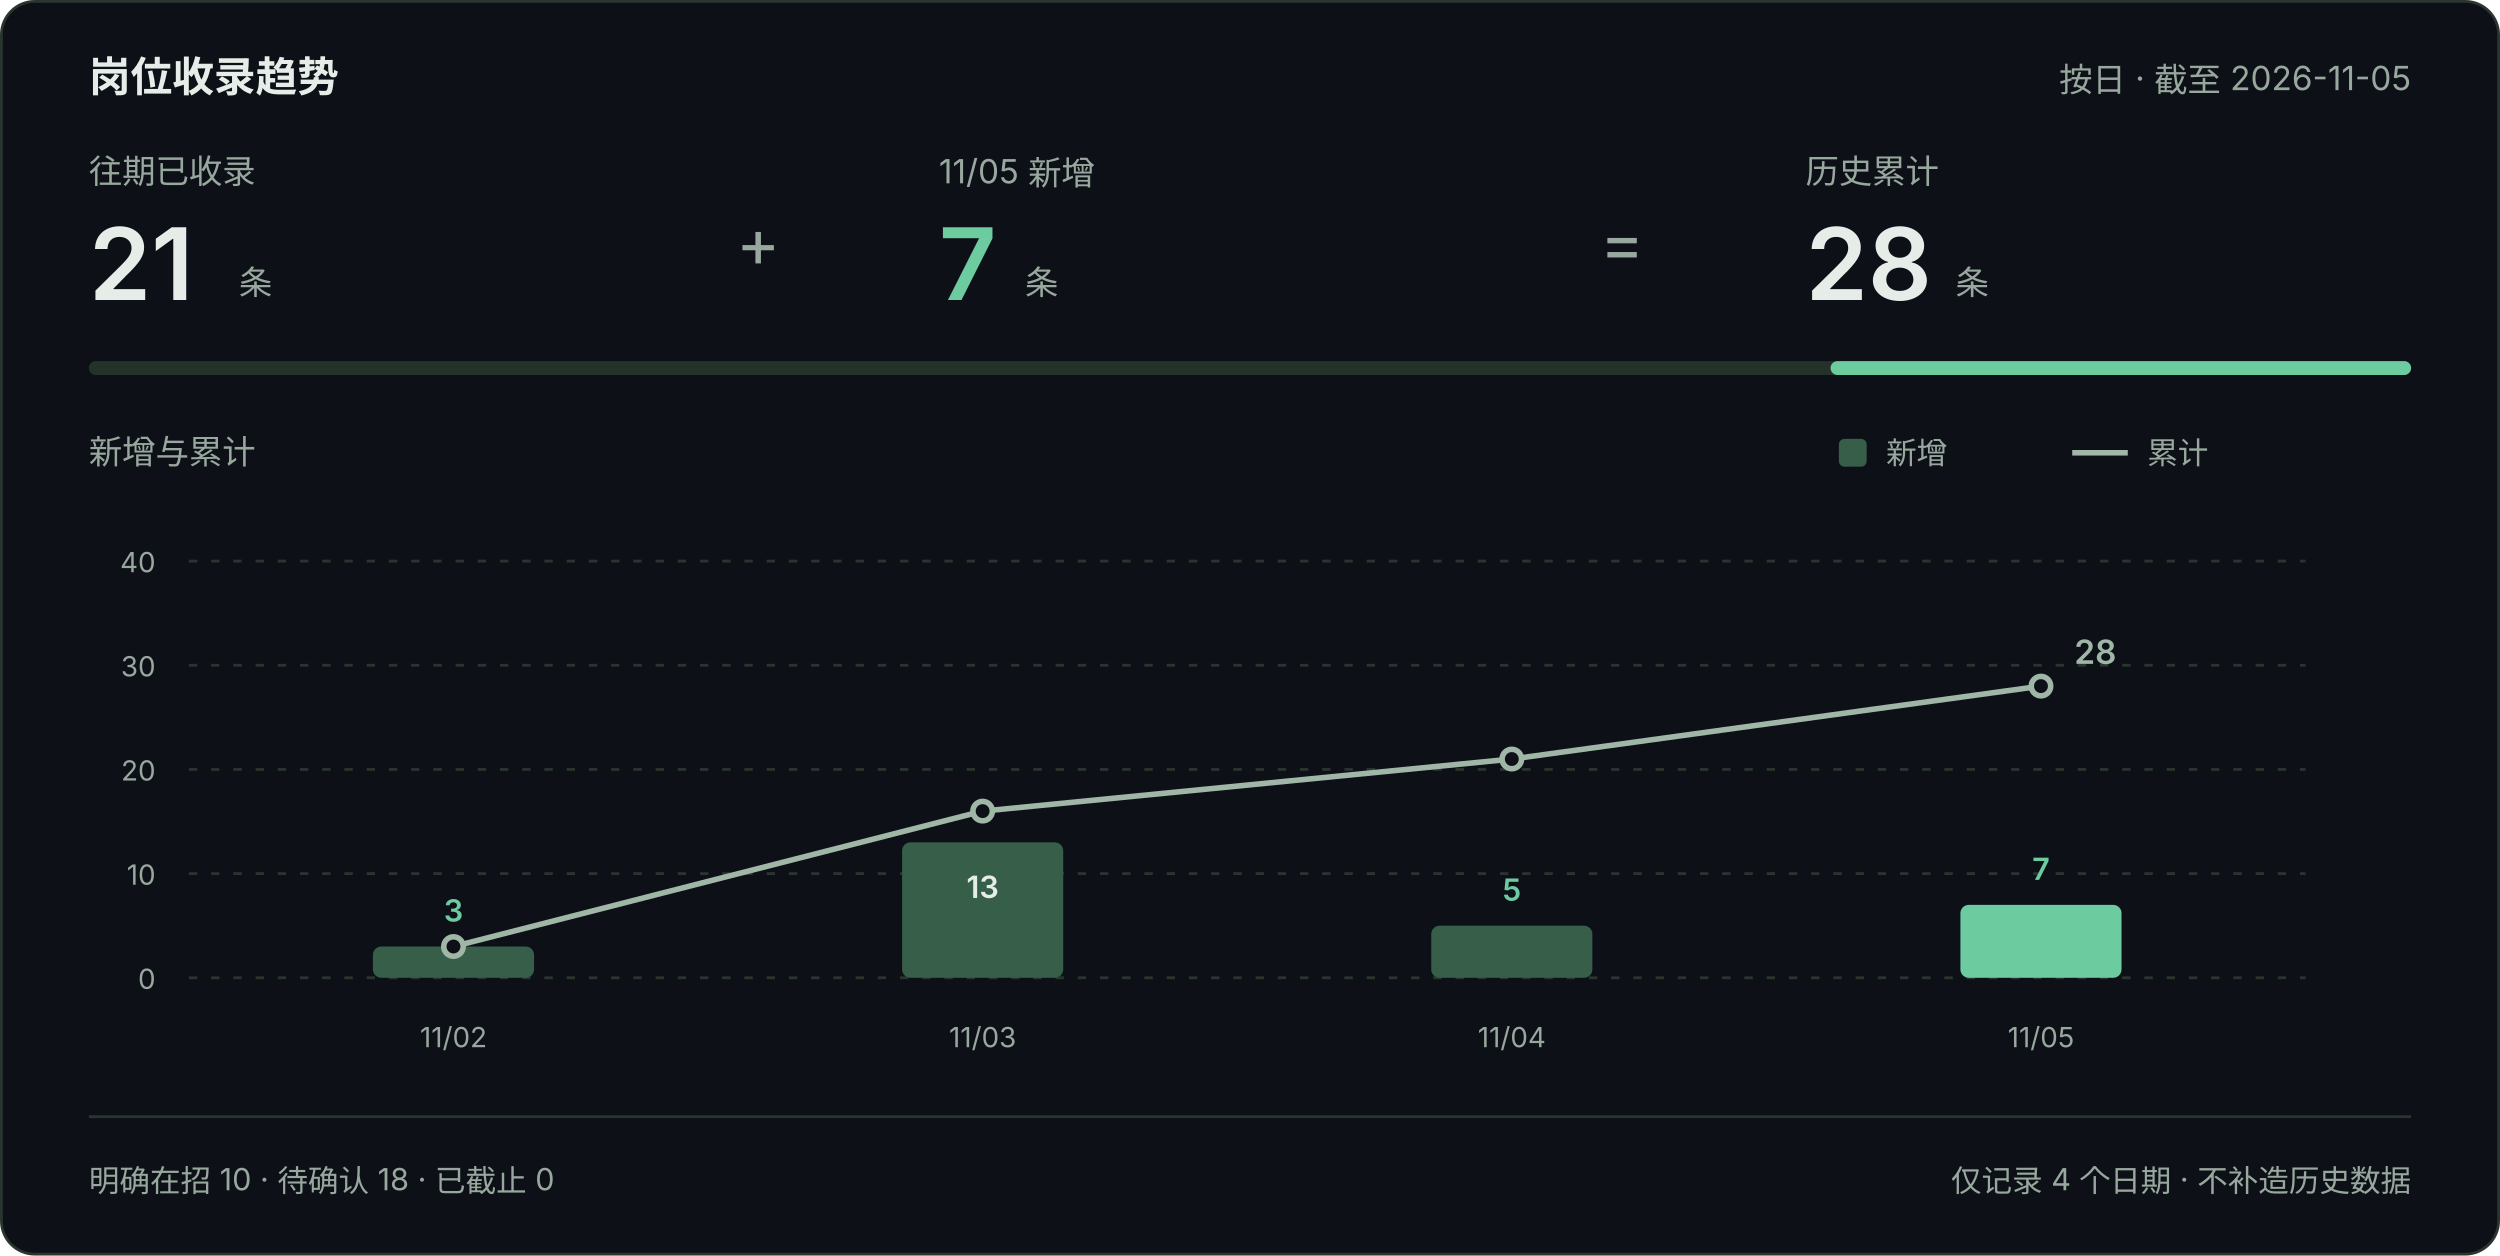
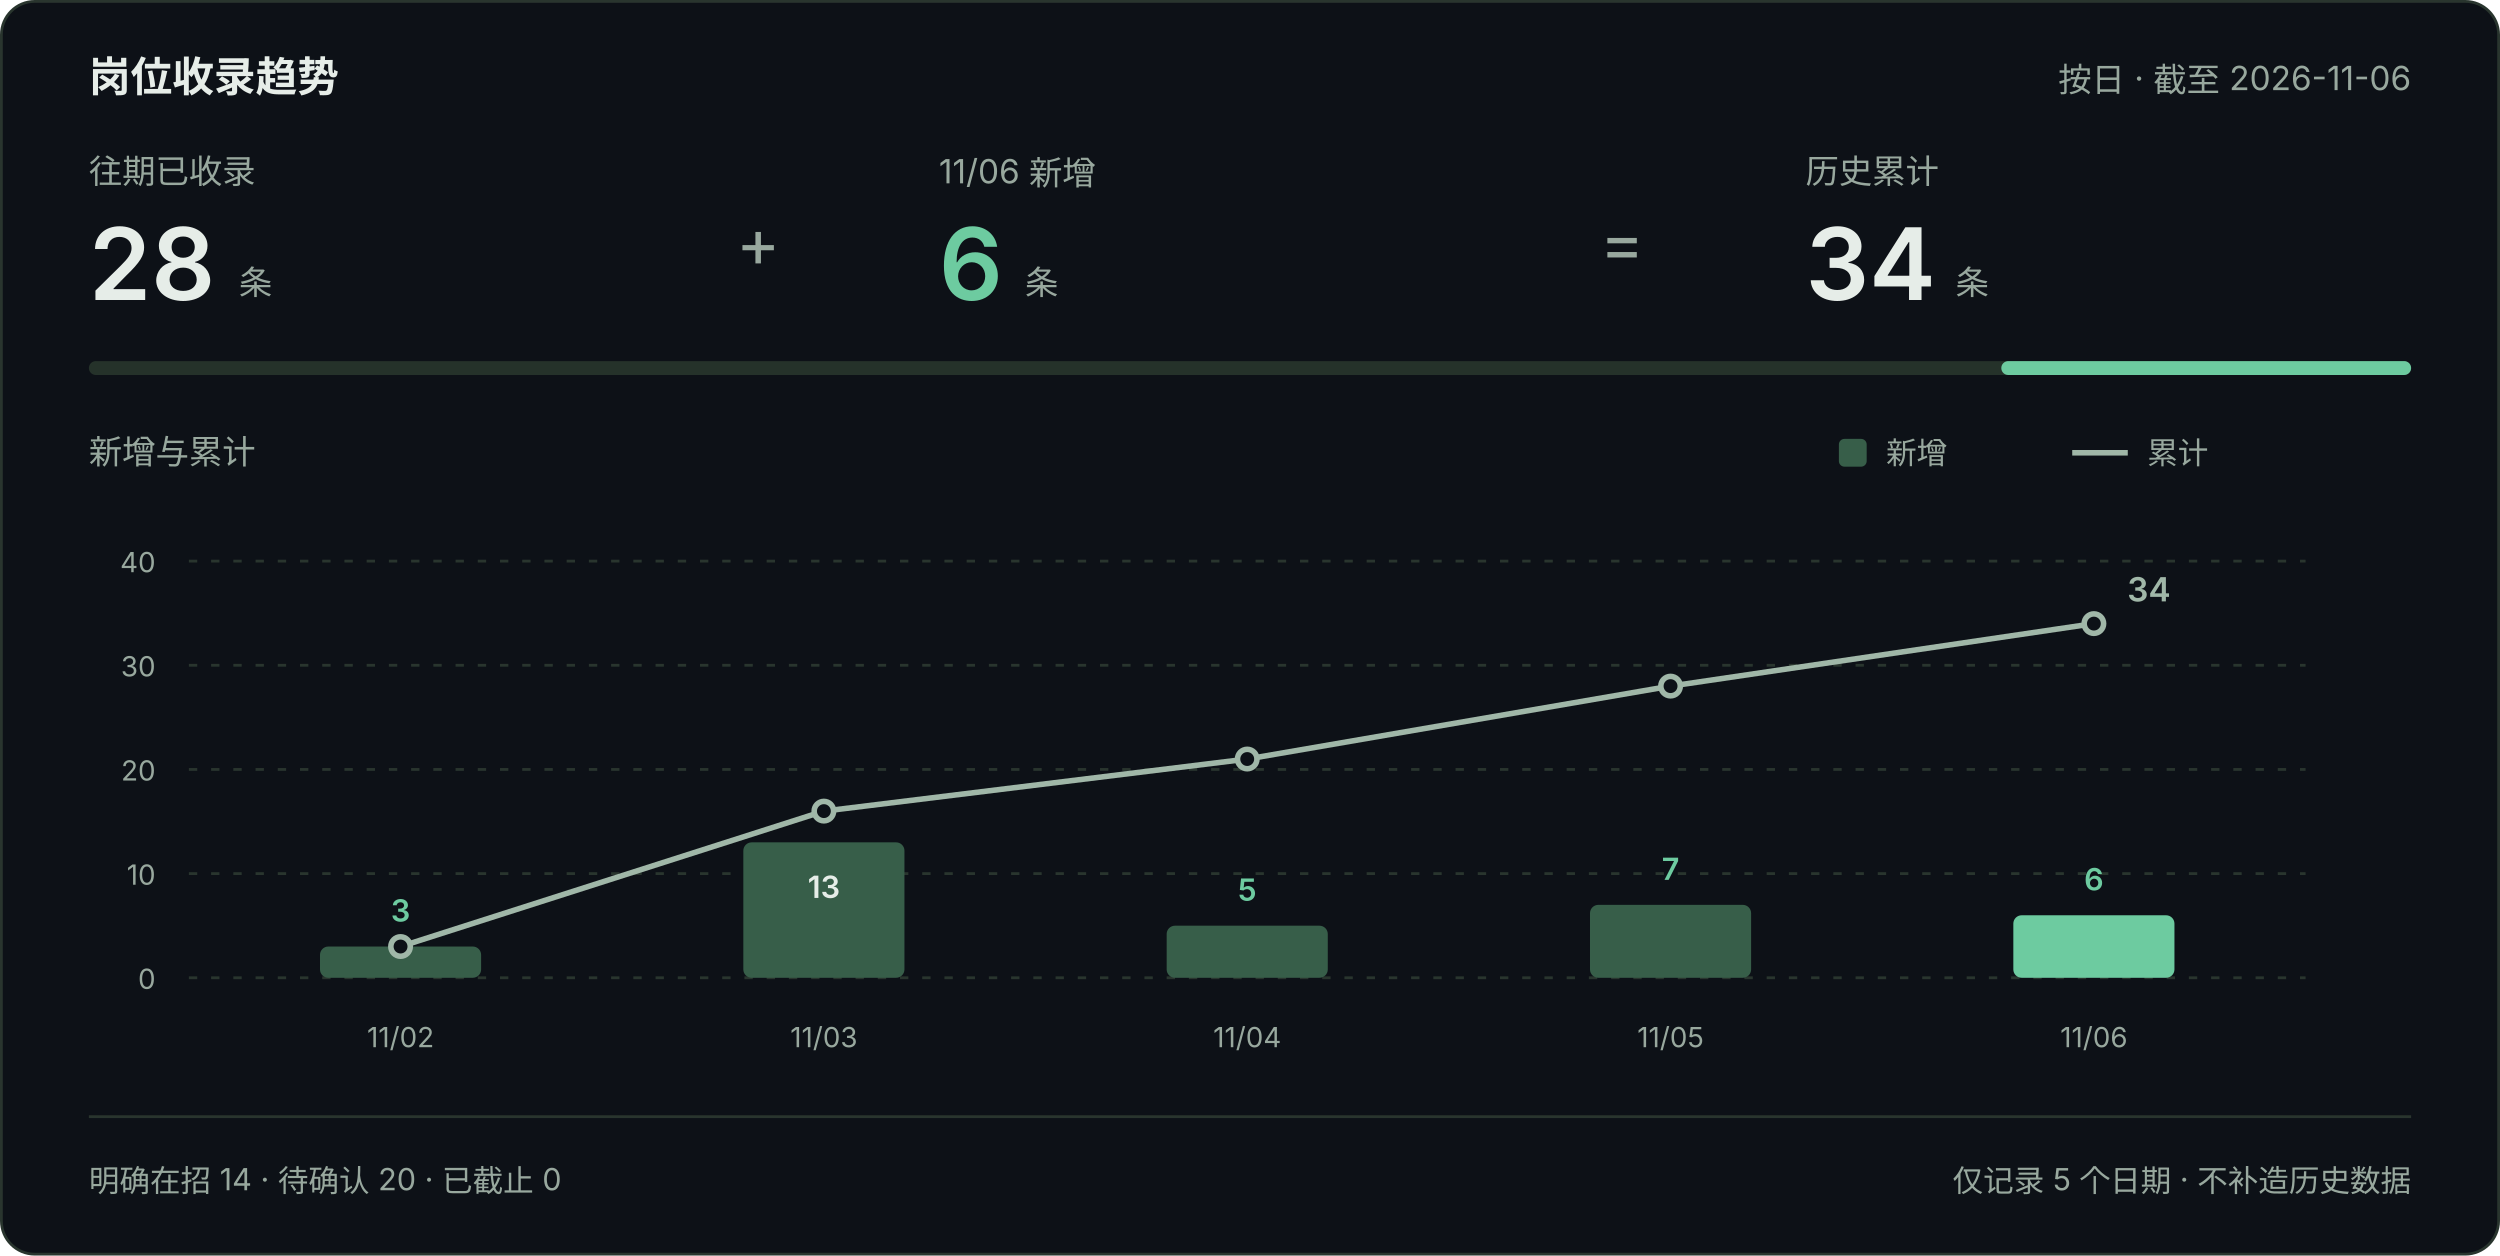
<svg xmlns="http://www.w3.org/2000/svg" width="900" height="452" viewBox="0 0 900 452" role="img" aria-labelledby="title desc">
  <rect x=".5" y=".5" width="899" height="451" rx="12" fill="#0d1117" stroke="#29352e" />
  <g font-family="-apple-system,BlinkMacSystemFont,Segoe UI,PingFang SC,Microsoft YaHei,sans-serif">
    <text x="32" y="33" fill="#e6ede8" font-size="15" font-weight="600" text-anchor="start">岗位收录趋势</text>
-     <text x="868" y="33" fill="#98a89e" font-size="12" font-weight="400" text-anchor="end">按日 · 截至 2026-11-05</text>
+     <text x="868" y="33" fill="#98a89e" font-size="12" font-weight="400" text-anchor="end">按日 · 截至 2026-11-06</text>
    <text x="32" y="66" fill="#98a89e" font-size="12" font-weight="400" text-anchor="start">往期已收录</text>
-     <text x="32" y="108" fill="#e6ede8" font-size="36" font-weight="600" text-anchor="start">21</text>
+     <text x="32" y="108" fill="#e6ede8" font-size="36" font-weight="600" text-anchor="start">28</text>
    <text x="86" y="106" fill="#98a89e" font-size="12" font-weight="400" text-anchor="start">条</text>
-     <text x="338" y="66" fill="#98a89e" font-size="12" font-weight="400" text-anchor="start">11/05 新增</text>
-     <text x="338" y="108" fill="#6dcba0" font-size="36" font-weight="600" text-anchor="start">7</text>
+     <text x="338" y="66" fill="#98a89e" font-size="12" font-weight="400" text-anchor="start">11/06 新增</text>
+     <text x="338" y="108" fill="#6dcba0" font-size="36" font-weight="600" text-anchor="start">6</text>
    <text x="369" y="106" fill="#98a89e" font-size="12" font-weight="400" text-anchor="start">条</text>
    <text x="650" y="66" fill="#98a89e" font-size="12" font-weight="400" text-anchor="start">历史累计</text>
-     <text x="650" y="108" fill="#e6ede8" font-size="36" font-weight="600" text-anchor="start">28</text>
+     <text x="650" y="108" fill="#e6ede8" font-size="36" font-weight="600" text-anchor="start">34</text>
    <text x="704" y="106" fill="#98a89e" font-size="12" font-weight="400" text-anchor="start">条</text>
    <text x="265" y="96" fill="#98a89e" font-size="24" font-weight="400" text-anchor="start">+</text>
    <text x="576" y="96" fill="#98a89e" font-size="24" font-weight="400" text-anchor="start">=</text>
    <rect x="32" y="130" width="836" height="5" rx="2.5" fill="#25322a" />
-     <rect x="659.00" y="130" width="209.00" height="5" rx="2.5" fill="#6dcba0" />
+     <rect x="720.47" y="130" width="147.53" height="5" rx="2.5" fill="#6dcba0" />
    <text x="32" y="167" fill="#98a89e" font-size="12" font-weight="400" text-anchor="start">新增与累计</text>
    <rect x="662" y="158" width="10" height="10" rx="2" fill="#375e49" />
    <text x="679" y="167" fill="#98a89e" font-size="11" font-weight="400" text-anchor="start">新增</text>
    <line x1="746" y1="163" x2="766" y2="163" stroke="#a0b7a8" stroke-width="2" />
    <text x="773" y="167" fill="#98a89e" font-size="11" font-weight="400" text-anchor="start">累计</text>
    <line x1="68" y1="352.0" x2="830" y2="352.0" stroke="#29352e" stroke-dasharray="3 5" />
    <text x="56" y="356.0" fill="#98a89e" font-size="10" font-weight="400" text-anchor="end">0</text>
    <line x1="68" y1="314.5" x2="830" y2="314.5" stroke="#29352e" stroke-dasharray="3 5" />
    <text x="56" y="318.5" fill="#98a89e" font-size="10" font-weight="400" text-anchor="end">10</text>
    <line x1="68" y1="277.0" x2="830" y2="277.0" stroke="#29352e" stroke-dasharray="3 5" />
    <text x="56" y="281.0" fill="#98a89e" font-size="10" font-weight="400" text-anchor="end">20</text>
    <line x1="68" y1="239.5" x2="830" y2="239.5" stroke="#29352e" stroke-dasharray="3 5" />
    <text x="56" y="243.5" fill="#98a89e" font-size="10" font-weight="400" text-anchor="end">30</text>
    <line x1="68" y1="202.0" x2="830" y2="202.0" stroke="#29352e" stroke-dasharray="3 5" />
    <text x="56" y="206.0" fill="#98a89e" font-size="10" font-weight="400" text-anchor="end">40</text>
-     <rect x="134.25" y="340.75" width="58.00" height="11.25" rx="3" fill="#375e49" />
-     <text x="163.25" y="331.75" fill="#6dcba0" font-size="11" font-weight="600" text-anchor="middle">3</text>
-     <text x="163.25" y="377" fill="#98a89e" font-size="10" font-weight="400" text-anchor="middle">11/02</text>
-     <rect x="324.75" y="303.25" width="58.00" height="48.75" rx="3" fill="#375e49" />
-     <text x="353.75" y="323.25" fill="#e6ede8" font-size="11" font-weight="600" text-anchor="middle">13</text>
-     <text x="353.75" y="377" fill="#98a89e" font-size="10" font-weight="400" text-anchor="middle">11/03</text>
-     <rect x="515.25" y="333.25" width="58.00" height="18.75" rx="3" fill="#375e49" />
-     <text x="544.25" y="324.25" fill="#6dcba0" font-size="11" font-weight="600" text-anchor="middle">5</text>
-     <text x="544.25" y="377" fill="#98a89e" font-size="10" font-weight="400" text-anchor="middle">11/04</text>
-     <rect x="705.75" y="325.75" width="58.00" height="26.25" rx="3" fill="#6dcba0" />
-     <text x="734.75" y="316.75" fill="#6dcba0" font-size="11" font-weight="600" text-anchor="middle">7</text>
-     <text x="734.75" y="377" fill="#98a89e" font-size="10" font-weight="400" text-anchor="middle">11/05</text>
-     <polyline points="163.25,340.75 353.75,292.00 544.25,273.25 734.75,247.00" fill="none" stroke="#a0b7a8" stroke-width="2" stroke-linejoin="round" />
-     <circle cx="163.25" cy="340.75" r="3.5" fill="#0d1117" stroke="#a0b7a8" stroke-width="2" />
-     <circle cx="353.75" cy="292.00" r="3.5" fill="#0d1117" stroke="#a0b7a8" stroke-width="2" />
-     <circle cx="544.25" cy="273.25" r="3.5" fill="#0d1117" stroke="#a0b7a8" stroke-width="2" />
-     <circle cx="734.75" cy="247.00" r="3.5" fill="#0d1117" stroke="#a0b7a8" stroke-width="2" />
-     <text x="746.75" y="239.0" fill="#a0b7a8" font-size="12" font-weight="600" text-anchor="start">28</text>
+     <rect x="115.20" y="340.75" width="58.00" height="11.25" rx="3" fill="#375e49" />
+     <text x="144.2" y="331.75" fill="#6dcba0" font-size="11" font-weight="600" text-anchor="middle">3</text>
+     <text x="144.2" y="377" fill="#98a89e" font-size="10" font-weight="400" text-anchor="middle">11/02</text>
+     <rect x="267.60" y="303.25" width="58.00" height="48.75" rx="3" fill="#375e49" />
+     <text x="296.6" y="323.25" fill="#e6ede8" font-size="11" font-weight="600" text-anchor="middle">13</text>
+     <text x="296.6" y="377" fill="#98a89e" font-size="10" font-weight="400" text-anchor="middle">11/03</text>
+     <rect x="420.00" y="333.25" width="58.00" height="18.75" rx="3" fill="#375e49" />
+     <text x="449.0" y="324.25" fill="#6dcba0" font-size="11" font-weight="600" text-anchor="middle">5</text>
+     <text x="449.0" y="377" fill="#98a89e" font-size="10" font-weight="400" text-anchor="middle">11/04</text>
+     <rect x="572.40" y="325.75" width="58.00" height="26.25" rx="3" fill="#375e49" />
+     <text x="601.4" y="316.75" fill="#6dcba0" font-size="11" font-weight="600" text-anchor="middle">7</text>
+     <text x="601.4" y="377" fill="#98a89e" font-size="10" font-weight="400" text-anchor="middle">11/05</text>
+     <rect x="724.80" y="329.50" width="58.00" height="22.50" rx="3" fill="#6dcba0" />
+     <text x="753.8" y="320.5" fill="#6dcba0" font-size="11" font-weight="600" text-anchor="middle">6</text>
+     <text x="753.8" y="377" fill="#98a89e" font-size="10" font-weight="400" text-anchor="middle">11/06</text>
+     <polyline points="144.20,340.75 296.60,292.00 449.00,273.25 601.40,247.00 753.80,224.50" fill="none" stroke="#a0b7a8" stroke-width="2" stroke-linejoin="round" />
+     <circle cx="144.20" cy="340.75" r="3.5" fill="#0d1117" stroke="#a0b7a8" stroke-width="2" />
+     <circle cx="296.60" cy="292.00" r="3.5" fill="#0d1117" stroke="#a0b7a8" stroke-width="2" />
+     <circle cx="449.00" cy="273.25" r="3.5" fill="#0d1117" stroke="#a0b7a8" stroke-width="2" />
+     <circle cx="601.40" cy="247.00" r="3.5" fill="#0d1117" stroke="#a0b7a8" stroke-width="2" />
+     <circle cx="753.80" cy="224.50" r="3.5" fill="#0d1117" stroke="#a0b7a8" stroke-width="2" />
+     <text x="765.8" y="216.5" fill="#a0b7a8" font-size="12" font-weight="600" text-anchor="start">34</text>
    <line x1="32" y1="402" x2="868" y2="402" stroke="#29352e" />
-     <text x="32" y="429" fill="#98a89e" font-size="11" font-weight="400" text-anchor="start">明确在招 10   ·   待确认 18   ·   已截止 0</text>
-     <text x="868" y="429" fill="#98a89e" font-size="11" font-weight="400" text-anchor="end">仅记录 4 个日期 · 不补造历史数据</text>
+     <text x="32" y="429" fill="#98a89e" font-size="11" font-weight="400" text-anchor="start">明确在招 14   ·   待确认 20   ·   已截止 0</text>
+     <text x="868" y="429" fill="#98a89e" font-size="11" font-weight="400" text-anchor="end">仅记录 5 个日期 · 不补造历史数据</text>
  </g>
</svg>
